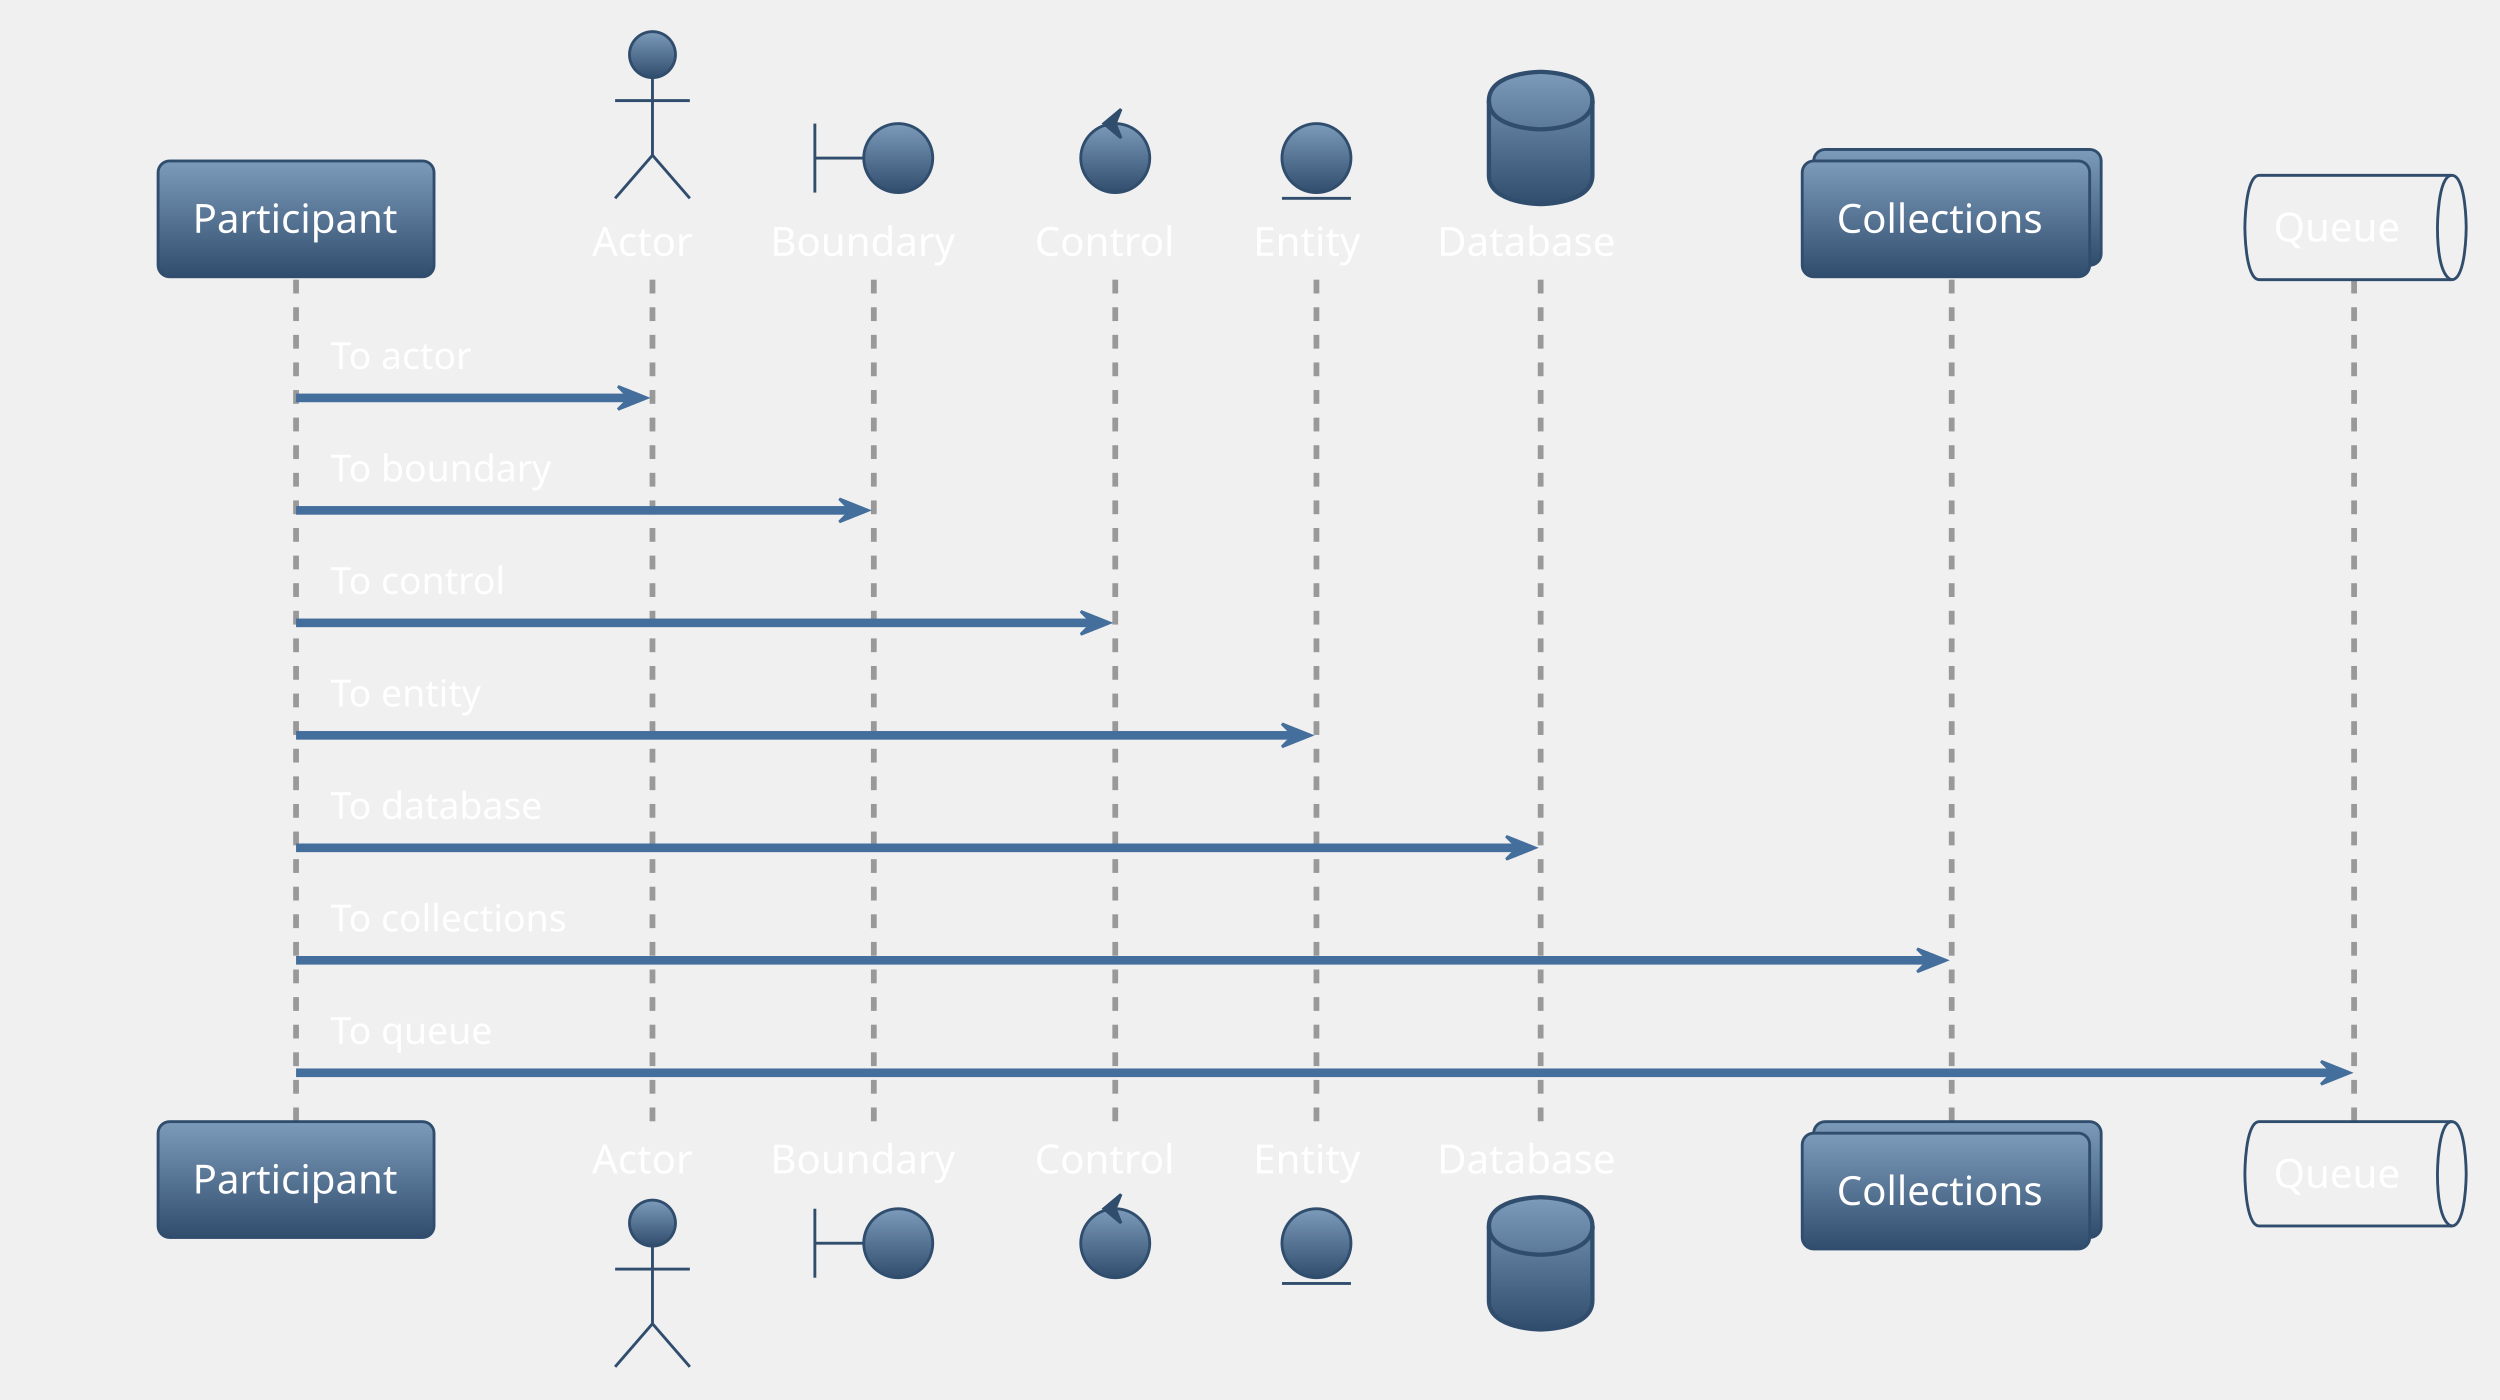
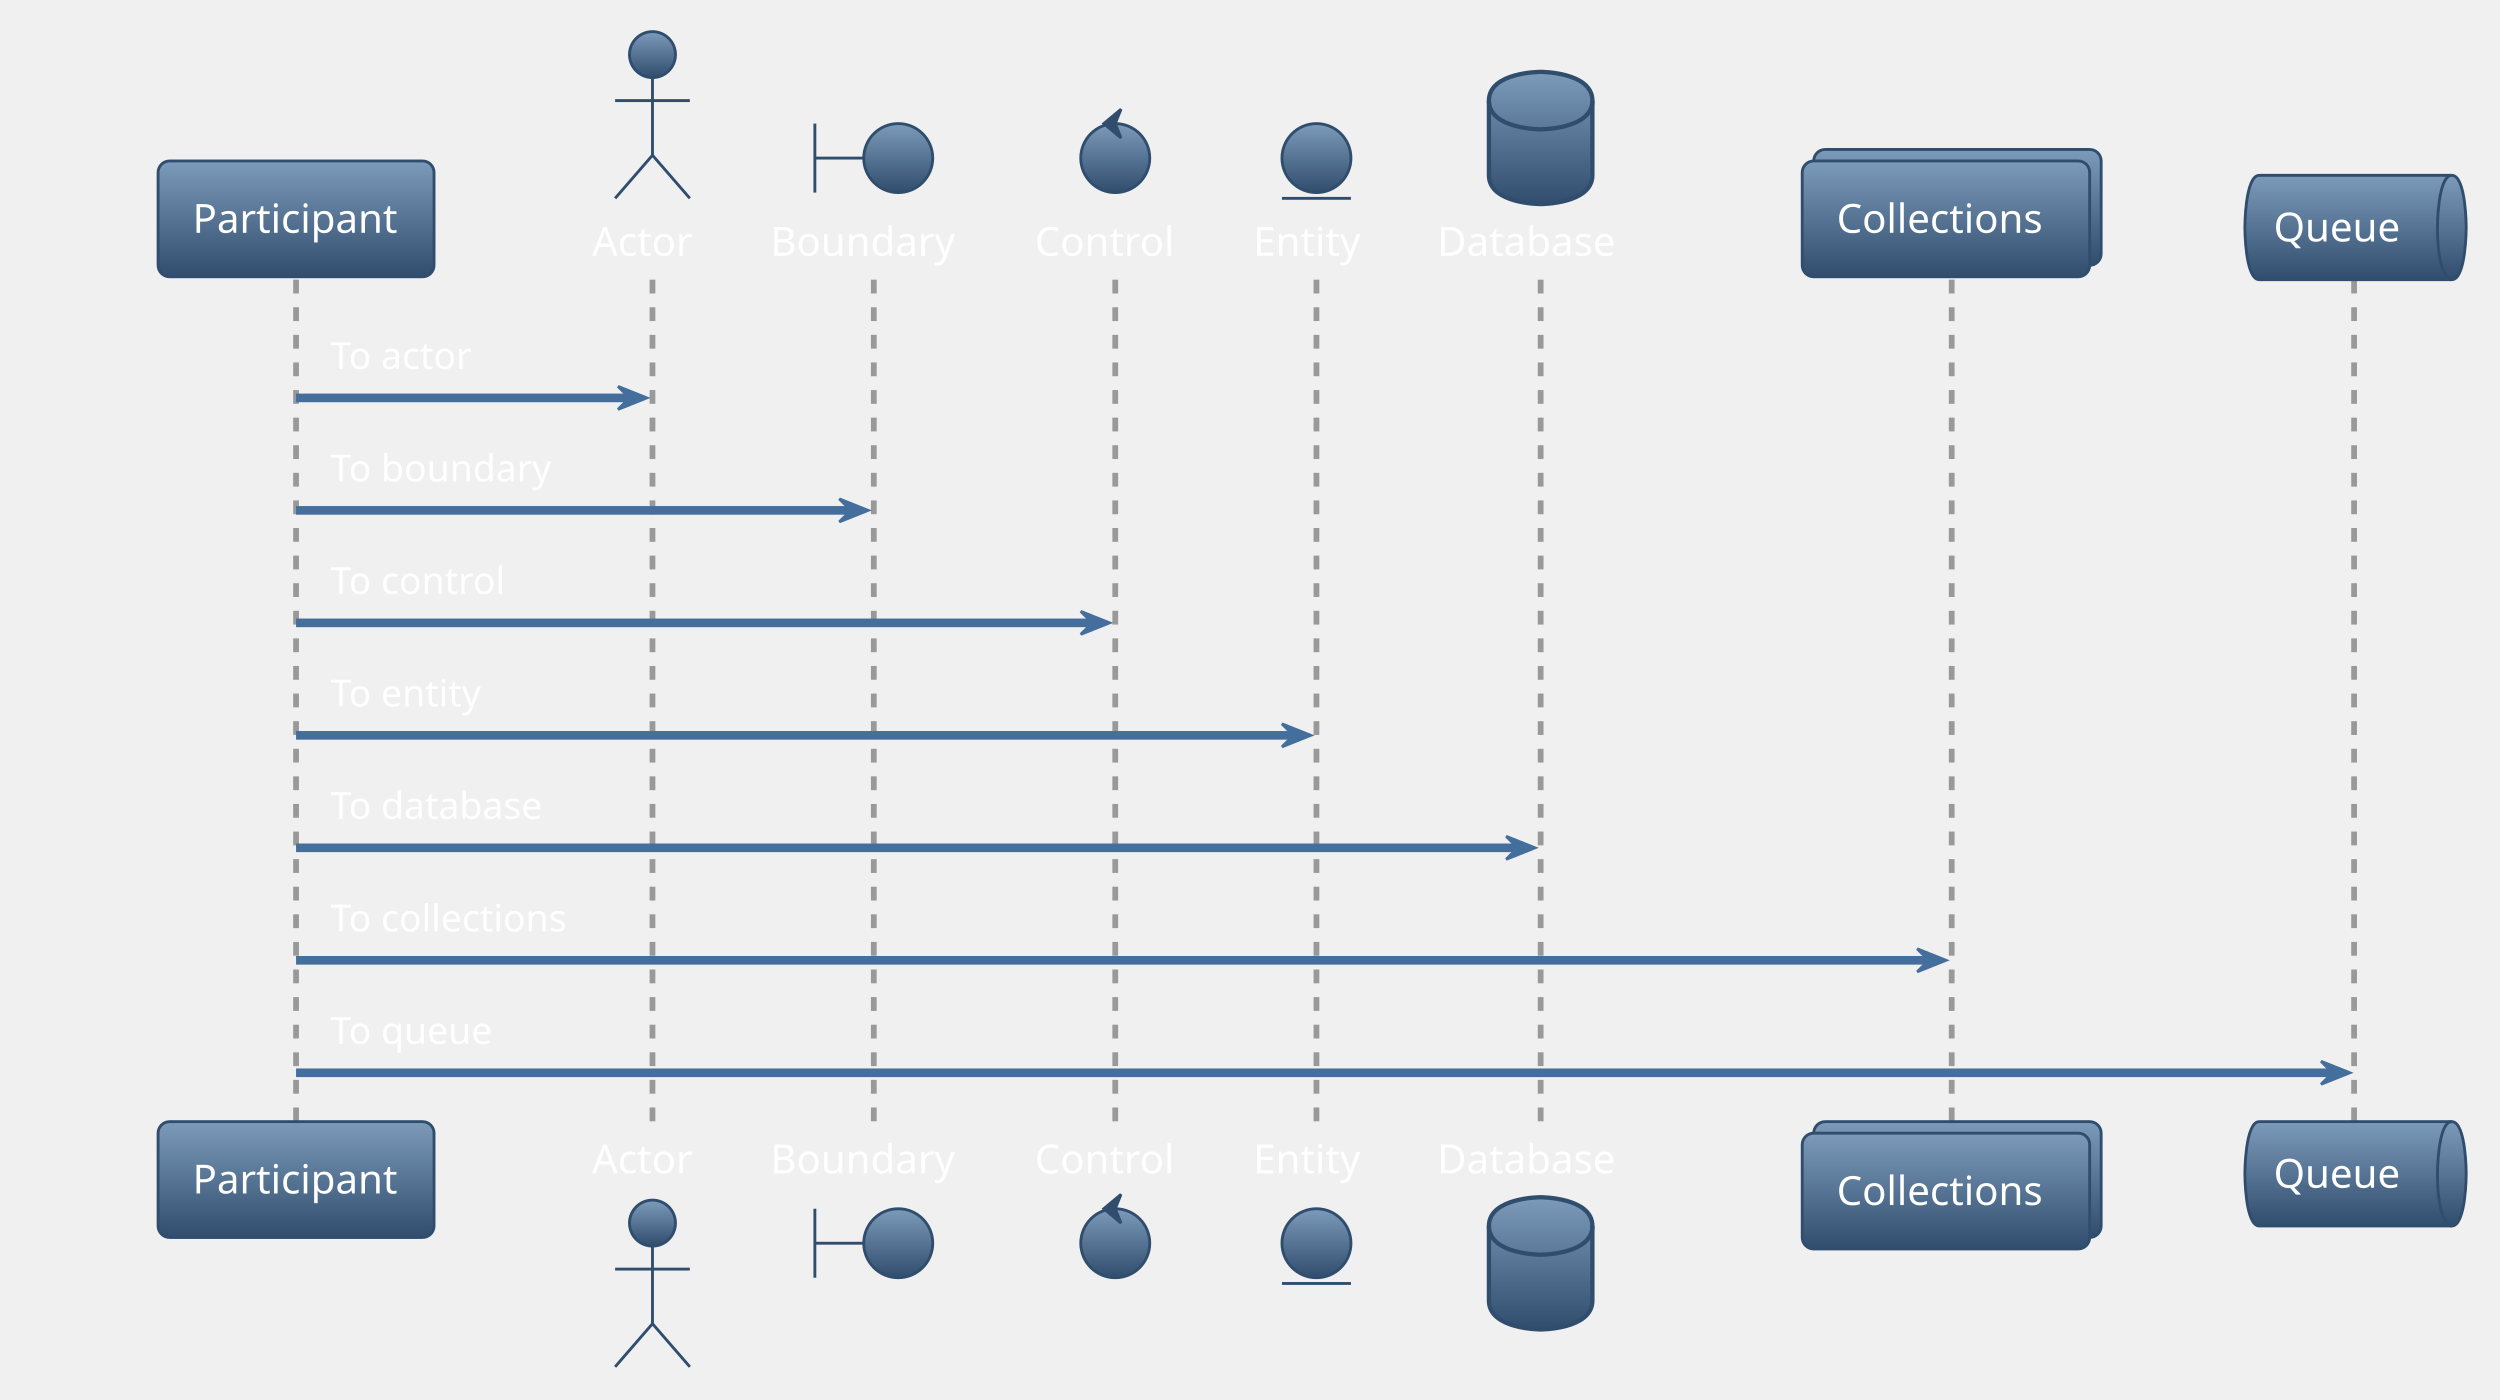
<svg xmlns="http://www.w3.org/2000/svg" contentScriptType="application/ecmascript" contentStyleType="text/css" height="507.292px" preserveAspectRatio="none" style="width:906px;height:507px;background:#00000000;" version="1.1" viewBox="0 0 906 507" width="906.25px" zoomAndPan="magnify">
  <defs>
-     <linearGradient id="giod5yyqzgex0" x1="50%" x2="50%" y1="0%" y2="100%">
+     <linearGradient id="gwfu6s5a1d6oe0" x1="50%" x2="50%" y1="0%" y2="100%">
      <stop offset="0%" stop-color="#7C9AB9" />
      <stop offset="100%" stop-color="#304D6D" />
    </linearGradient>
  </defs>
  <g>
    <line style="stroke:#999999;stroke-width:2.083;stroke-dasharray:5.0,5.0;" x1="107.292" x2="107.292" y1="101.351" y2="407.528" />
    <line style="stroke:#999999;stroke-width:2.083;stroke-dasharray:5.0,5.0;" x1="236.458" x2="236.458" y1="101.351" y2="407.528" />
    <line style="stroke:#999999;stroke-width:2.083;stroke-dasharray:5.0,5.0;" x1="316.667" x2="316.667" y1="101.351" y2="407.528" />
    <line style="stroke:#999999;stroke-width:2.083;stroke-dasharray:5.0,5.0;" x1="404.167" x2="404.167" y1="101.351" y2="407.528" />
    <line style="stroke:#999999;stroke-width:2.083;stroke-dasharray:5.0,5.0;" x1="477.083" x2="477.083" y1="101.351" y2="407.528" />
    <line style="stroke:#999999;stroke-width:2.083;stroke-dasharray:5.0,5.0;" x1="558.333" x2="558.333" y1="101.351" y2="407.528" />
    <line style="stroke:#999999;stroke-width:2.083;stroke-dasharray:5.0,5.0;" x1="707.292" x2="707.292" y1="101.351" y2="407.528" />
    <line style="stroke:#999999;stroke-width:2.083;stroke-dasharray:5.0,5.0;" x1="853.125" x2="853.125" y1="101.351" y2="407.528" />
-     <rect fill="url(#giod5yyqzgex0)" height="41.976" rx="4.167" ry="4.167" style="stroke:#304D6D;stroke-width:1.042;" width="100" x="57.292" y="58.333" />
+     <rect fill="url(#gwfu6s5a1d6oe0)" height="41.976" rx="4.167" ry="4.167" style="stroke:#304D6D;stroke-width:1.042;" width="100" x="57.292" y="58.333" />
    <text fill="#FFFFFF" font-family="&quot;Verdana&quot;" font-size="14.583" lengthAdjust="spacing" textLength="75" x="69.792" y="84.37">Participant</text>
-     <rect fill="url(#giod5yyqzgex0)" height="41.976" rx="4.167" ry="4.167" style="stroke:#304D6D;stroke-width:1.042;" width="100" x="57.292" y="406.486" />
+     <rect fill="url(#gwfu6s5a1d6oe0)" height="41.976" rx="4.167" ry="4.167" style="stroke:#304D6D;stroke-width:1.042;" width="100" x="57.292" y="406.486" />
    <text fill="#FFFFFF" font-family="&quot;Verdana&quot;" font-size="14.583" lengthAdjust="spacing" textLength="75" x="69.792" y="432.523">Participant</text>
    <text fill="#FFFFFF" font-family="&quot;Verdana&quot;" font-size="14.583" lengthAdjust="spacing" textLength="37.5" x="214.583" y="92.703">Actor</text>
-     <ellipse cx="236.458" cy="19.792" fill="url(#giod5yyqzgex0)" rx="8.333" ry="8.333" style="stroke:#304D6D;stroke-width:1.042;" />
+     <ellipse cx="236.458" cy="19.792" fill="url(#gwfu6s5a1d6oe0)" rx="8.333" ry="8.333" style="stroke:#304D6D;stroke-width:1.042;" />
    <path d="M236.458,28.125 L236.458,56.25 M222.917,36.458 L250,36.458 M236.458,56.25 L222.917,71.875 M236.458,56.25 L250,71.875 " fill="none" style="stroke:#304D6D;stroke-width:1.042;" />
    <text fill="#FFFFFF" font-family="&quot;Verdana&quot;" font-size="14.583" lengthAdjust="spacing" textLength="37.5" x="214.583" y="425.231">Actor</text>
-     <ellipse cx="236.458" cy="443.254" fill="url(#giod5yyqzgex0)" rx="8.333" ry="8.333" style="stroke:#304D6D;stroke-width:1.042;" />
+     <ellipse cx="236.458" cy="443.254" fill="url(#gwfu6s5a1d6oe0)" rx="8.333" ry="8.333" style="stroke:#304D6D;stroke-width:1.042;" />
    <path d="M236.458,451.587 L236.458,479.712 M222.917,459.92 L250,459.92 M236.458,479.712 L222.917,495.337 M236.458,479.712 L250,495.337 " fill="none" style="stroke:#304D6D;stroke-width:1.042;" />
    <text fill="#FFFFFF" font-family="&quot;Verdana&quot;" font-size="14.583" lengthAdjust="spacing" textLength="68.75" x="279.167" y="92.703">Boundary</text>
    <path d="M295.312,44.792 L295.312,69.792 M295.312,57.292 L313.021,57.292 " fill="none" style="stroke:#304D6D;stroke-width:1.042;" />
-     <ellipse cx="325.521" cy="57.292" fill="url(#giod5yyqzgex0)" rx="12.5" ry="12.5" style="stroke:#304D6D;stroke-width:1.042;" />
+     <ellipse cx="325.521" cy="57.292" fill="url(#gwfu6s5a1d6oe0)" rx="12.5" ry="12.5" style="stroke:#304D6D;stroke-width:1.042;" />
    <text fill="#FFFFFF" font-family="&quot;Verdana&quot;" font-size="14.583" lengthAdjust="spacing" textLength="68.75" x="279.167" y="425.231">Boundary</text>
    <path d="M295.312,438.045 L295.312,463.045 M295.312,450.545 L313.021,450.545 " fill="none" style="stroke:#304D6D;stroke-width:1.042;" />
-     <ellipse cx="325.521" cy="450.545" fill="url(#giod5yyqzgex0)" rx="12.5" ry="12.5" style="stroke:#304D6D;stroke-width:1.042;" />
+     <ellipse cx="325.521" cy="450.545" fill="url(#gwfu6s5a1d6oe0)" rx="12.5" ry="12.5" style="stroke:#304D6D;stroke-width:1.042;" />
    <text fill="#FFFFFF" font-family="&quot;Verdana&quot;" font-size="14.583" lengthAdjust="spacing" textLength="52.083" x="375" y="92.703">Control</text>
-     <ellipse cx="404.167" cy="57.292" fill="url(#giod5yyqzgex0)" rx="12.5" ry="12.5" style="stroke:#304D6D;stroke-width:1.042;" />
+     <ellipse cx="404.167" cy="57.292" fill="url(#gwfu6s5a1d6oe0)" rx="12.5" ry="12.5" style="stroke:#304D6D;stroke-width:1.042;" />
    <polygon fill="#304D6D" points="400,44.792,406.25,39.583,404.167,44.792,406.25,50,400,44.792" style="stroke:#304D6D;stroke-width:1.042;" />
    <text fill="#FFFFFF" font-family="&quot;Verdana&quot;" font-size="14.583" lengthAdjust="spacing" textLength="52.083" x="375" y="425.231">Control</text>
-     <ellipse cx="404.167" cy="450.545" fill="url(#giod5yyqzgex0)" rx="12.5" ry="12.5" style="stroke:#304D6D;stroke-width:1.042;" />
+     <ellipse cx="404.167" cy="450.545" fill="url(#gwfu6s5a1d6oe0)" rx="12.5" ry="12.5" style="stroke:#304D6D;stroke-width:1.042;" />
    <polygon fill="#304D6D" points="400,438.045,406.25,432.837,404.167,438.045,406.25,443.254,400,438.045" style="stroke:#304D6D;stroke-width:1.042;" />
    <text fill="#FFFFFF" font-family="&quot;Verdana&quot;" font-size="14.583" lengthAdjust="spacing" textLength="39.583" x="454.167" y="92.703">Entity</text>
-     <ellipse cx="477.083" cy="57.292" fill="url(#giod5yyqzgex0)" rx="12.5" ry="12.5" style="stroke:#304D6D;stroke-width:1.042;" />
+     <ellipse cx="477.083" cy="57.292" fill="url(#gwfu6s5a1d6oe0)" rx="12.5" ry="12.5" style="stroke:#304D6D;stroke-width:1.042;" />
    <line style="stroke:#304D6D;stroke-width:1.042;" x1="464.583" x2="489.583" y1="71.875" y2="71.875" />
    <text fill="#FFFFFF" font-family="&quot;Verdana&quot;" font-size="14.583" lengthAdjust="spacing" textLength="39.583" x="454.167" y="425.231">Entity</text>
-     <ellipse cx="477.083" cy="450.545" fill="url(#giod5yyqzgex0)" rx="12.5" ry="12.5" style="stroke:#304D6D;stroke-width:1.042;" />
+     <ellipse cx="477.083" cy="450.545" fill="url(#gwfu6s5a1d6oe0)" rx="12.5" ry="12.5" style="stroke:#304D6D;stroke-width:1.042;" />
    <line style="stroke:#304D6D;stroke-width:1.042;" x1="464.583" x2="489.583" y1="465.129" y2="465.129" />
    <text fill="#FFFFFF" font-family="&quot;Verdana&quot;" font-size="14.583" lengthAdjust="spacing" textLength="68.75" x="520.833" y="92.703">Database</text>
-     <path d="M539.583,36.458 C539.583,26.042 558.333,26.042 558.333,26.042 C558.333,26.042 577.083,26.042 577.083,36.458 L577.083,63.542 C577.083,73.958 558.333,73.958 558.333,73.958 C558.333,73.958 539.583,73.958 539.583,63.542 L539.583,36.458 " fill="url(#giod5yyqzgex0)" style="stroke:#304D6D;stroke-width:1.562;" />
+     <path d="M539.583,36.458 C539.583,26.042 558.333,26.042 558.333,26.042 C558.333,26.042 577.083,26.042 577.083,36.458 L577.083,63.542 C577.083,73.958 558.333,73.958 558.333,73.958 C558.333,73.958 539.583,73.958 539.583,63.542 L539.583,36.458 " fill="url(#gwfu6s5a1d6oe0)" style="stroke:#304D6D;stroke-width:1.562;" />
    <path d="M539.583,36.458 C539.583,46.875 558.333,46.875 558.333,46.875 C558.333,46.875 577.083,46.875 577.083,36.458 " fill="none" style="stroke:#304D6D;stroke-width:1.562;" />
    <text fill="#FFFFFF" font-family="&quot;Verdana&quot;" font-size="14.583" lengthAdjust="spacing" textLength="68.75" x="520.833" y="425.231">Database</text>
-     <path d="M539.583,444.295 C539.583,433.879 558.333,433.879 558.333,433.879 C558.333,433.879 577.083,433.879 577.083,444.295 L577.083,471.379 C577.083,481.795 558.333,481.795 558.333,481.795 C558.333,481.795 539.583,481.795 539.583,471.379 L539.583,444.295 " fill="url(#giod5yyqzgex0)" style="stroke:#304D6D;stroke-width:1.562;" />
+     <path d="M539.583,444.295 C539.583,433.879 558.333,433.879 558.333,433.879 C558.333,433.879 577.083,433.879 577.083,444.295 L577.083,471.379 C577.083,481.795 558.333,481.795 558.333,481.795 C558.333,481.795 539.583,481.795 539.583,471.379 L539.583,444.295 " fill="url(#gwfu6s5a1d6oe0)" style="stroke:#304D6D;stroke-width:1.562;" />
    <path d="M539.583,444.295 C539.583,454.712 558.333,454.712 558.333,454.712 C558.333,454.712 577.083,454.712 577.083,444.295 " fill="none" style="stroke:#304D6D;stroke-width:1.562;" />
-     <rect fill="url(#giod5yyqzgex0)" height="41.976" rx="4.167" ry="4.167" style="stroke:#304D6D;stroke-width:1.042;" width="104.167" x="657.292" y="54.167" />
-     <rect fill="url(#giod5yyqzgex0)" height="41.976" rx="4.167" ry="4.167" style="stroke:#304D6D;stroke-width:1.042;" width="104.167" x="653.125" y="58.333" />
+     <rect fill="url(#gwfu6s5a1d6oe0)" height="41.976" rx="4.167" ry="4.167" style="stroke:#304D6D;stroke-width:1.042;" width="104.167" x="657.292" y="54.167" />
+     <rect fill="url(#gwfu6s5a1d6oe0)" height="41.976" rx="4.167" ry="4.167" style="stroke:#304D6D;stroke-width:1.042;" width="104.167" x="653.125" y="58.333" />
    <text fill="#FFFFFF" font-family="&quot;Verdana&quot;" font-size="14.583" lengthAdjust="spacing" textLength="79.167" x="665.625" y="84.37">Collections</text>
-     <rect fill="url(#giod5yyqzgex0)" height="41.976" rx="4.167" ry="4.167" style="stroke:#304D6D;stroke-width:1.042;" width="104.167" x="657.292" y="406.486" />
-     <rect fill="url(#giod5yyqzgex0)" height="41.976" rx="4.167" ry="4.167" style="stroke:#304D6D;stroke-width:1.042;" width="104.167" x="653.125" y="410.653" />
+     <rect fill="url(#gwfu6s5a1d6oe0)" height="41.976" rx="4.167" ry="4.167" style="stroke:#304D6D;stroke-width:1.042;" width="104.167" x="657.292" y="406.486" />
+     <rect fill="url(#gwfu6s5a1d6oe0)" height="41.976" rx="4.167" ry="4.167" style="stroke:#304D6D;stroke-width:1.042;" width="104.167" x="653.125" y="410.653" />
    <text fill="#FFFFFF" font-family="&quot;Verdana&quot;" font-size="14.583" lengthAdjust="spacing" textLength="79.167" x="665.625" y="436.689">Collections</text>
-     <path d="M818.75,63.542 L888.542,63.542 C893.75,63.542 893.75,82.446 893.75,82.446 C893.75,82.446 893.75,101.351 888.542,101.351 L818.75,101.351 C813.542,101.351 813.542,82.446 813.542,82.446 C813.542,82.446 813.542,63.542 818.75,63.542 " style="stroke:#304D6D;stroke-width:1.042;fill:none;" />
+     <path d="M818.75,63.542 L888.542,63.542 C893.75,63.542 893.75,82.446 893.75,82.446 C893.75,82.446 893.75,101.351 888.542,101.351 L818.75,101.351 C813.542,101.351 813.542,82.446 813.542,82.446 C813.542,82.446 813.542,63.542 818.75,63.542 " fill="url(#gwfu6s5a1d6oe0)" style="stroke:#304D6D;stroke-width:1.042;" />
    <path d="M888.542,63.542 C883.333,63.542 883.333,82.446 883.333,82.446 C883.333,101.351 888.542,101.351 888.542,101.351 " fill="none" style="stroke:#304D6D;stroke-width:1.042;" />
    <text fill="#FFFFFF" font-family="&quot;Verdana&quot;" font-size="14.583" lengthAdjust="spacing" textLength="48.958" x="823.958" y="87.495">Queue</text>
-     <path d="M818.75,406.486 L888.542,406.486 C893.75,406.486 893.75,425.391 893.75,425.391 C893.75,425.391 893.75,444.295 888.542,444.295 L818.75,444.295 C813.542,444.295 813.542,425.391 813.542,425.391 C813.542,425.391 813.542,406.486 818.75,406.486 " style="stroke:#304D6D;stroke-width:1.042;fill:none;" />
+     <path d="M818.75,406.486 L888.542,406.486 C893.75,406.486 893.75,425.391 893.75,425.391 C893.75,425.391 893.75,444.295 888.542,444.295 L818.75,444.295 C813.542,444.295 813.542,425.391 813.542,425.391 C813.542,425.391 813.542,406.486 818.75,406.486 " fill="url(#gwfu6s5a1d6oe0)" style="stroke:#304D6D;stroke-width:1.042;" />
    <path d="M888.542,406.486 C883.333,406.486 883.333,425.391 883.333,425.391 C883.333,444.295 888.542,444.295 888.542,444.295 " fill="none" style="stroke:#304D6D;stroke-width:1.042;" />
    <text fill="#FFFFFF" font-family="&quot;Verdana&quot;" font-size="14.583" lengthAdjust="spacing" textLength="48.958" x="823.958" y="430.439">Queue</text>
    <polygon fill="#446E9B" points="223.958,140.031,234.375,144.198,223.958,148.364,228.125,144.198" style="stroke:#446E9B;stroke-width:1.042;" />
    <line style="stroke:#446E9B;stroke-width:3.125;" x1="107.292" x2="230.208" y1="144.198" y2="144.198" />
    <text fill="#FFFFFF" font-family="&quot;Verdana&quot;" font-size="13.542" lengthAdjust="spacing" textLength="54.167" x="119.792" y="133.712">To actor</text>
    <polygon fill="#446E9B" points="304.167,180.794,314.583,184.961,304.167,189.128,308.333,184.961" style="stroke:#446E9B;stroke-width:1.042;" />
    <line style="stroke:#446E9B;stroke-width:3.125;" x1="107.292" x2="310.417" y1="184.961" y2="184.961" />
    <text fill="#FFFFFF" font-family="&quot;Verdana&quot;" font-size="13.542" lengthAdjust="spacing" textLength="82.292" x="119.792" y="174.476">To boundary</text>
    <polygon fill="#446E9B" points="391.667,221.558,402.083,225.724,391.667,229.891,395.833,225.724" style="stroke:#446E9B;stroke-width:1.042;" />
    <line style="stroke:#446E9B;stroke-width:3.125;" x1="107.292" x2="397.917" y1="225.724" y2="225.724" />
    <text fill="#FFFFFF" font-family="&quot;Verdana&quot;" font-size="13.542" lengthAdjust="spacing" textLength="65.625" x="119.792" y="215.239">To control</text>
    <polygon fill="#446E9B" points="464.583,262.321,475,266.488,464.583,270.654,468.75,266.488" style="stroke:#446E9B;stroke-width:1.042;" />
    <line style="stroke:#446E9B;stroke-width:3.125;" x1="107.292" x2="470.833" y1="266.488" y2="266.488" />
    <text fill="#FFFFFF" font-family="&quot;Verdana&quot;" font-size="13.542" lengthAdjust="spacing" textLength="57.292" x="119.792" y="256.002">To entity</text>
    <polygon fill="#446E9B" points="545.833,303.084,556.25,307.251,545.833,311.418,550,307.251" style="stroke:#446E9B;stroke-width:1.042;" />
    <line style="stroke:#446E9B;stroke-width:3.125;" x1="107.292" x2="552.083" y1="307.251" y2="307.251" />
    <text fill="#FFFFFF" font-family="&quot;Verdana&quot;" font-size="13.542" lengthAdjust="spacing" textLength="82.292" x="119.792" y="296.766">To database</text>
    <polygon fill="#446E9B" points="694.792,343.848,705.208,348.014,694.792,352.181,698.958,348.014" style="stroke:#446E9B;stroke-width:1.042;" />
    <line style="stroke:#446E9B;stroke-width:3.125;" x1="107.292" x2="701.042" y1="348.014" y2="348.014" />
    <text fill="#FFFFFF" font-family="&quot;Verdana&quot;" font-size="13.542" lengthAdjust="spacing" textLength="89.583" x="119.792" y="337.529">To collections</text>
    <polygon fill="#446E9B" points="841.146,384.611,851.562,388.778,841.146,392.944,845.312,388.778" style="stroke:#446E9B;stroke-width:1.042;" />
    <line style="stroke:#446E9B;stroke-width:3.125;" x1="107.292" x2="847.396" y1="388.778" y2="388.778" />
    <text fill="#FFFFFF" font-family="&quot;Verdana&quot;" font-size="13.542" lengthAdjust="spacing" textLength="61.458" x="119.792" y="378.292">To queue</text>
  </g>
</svg>
